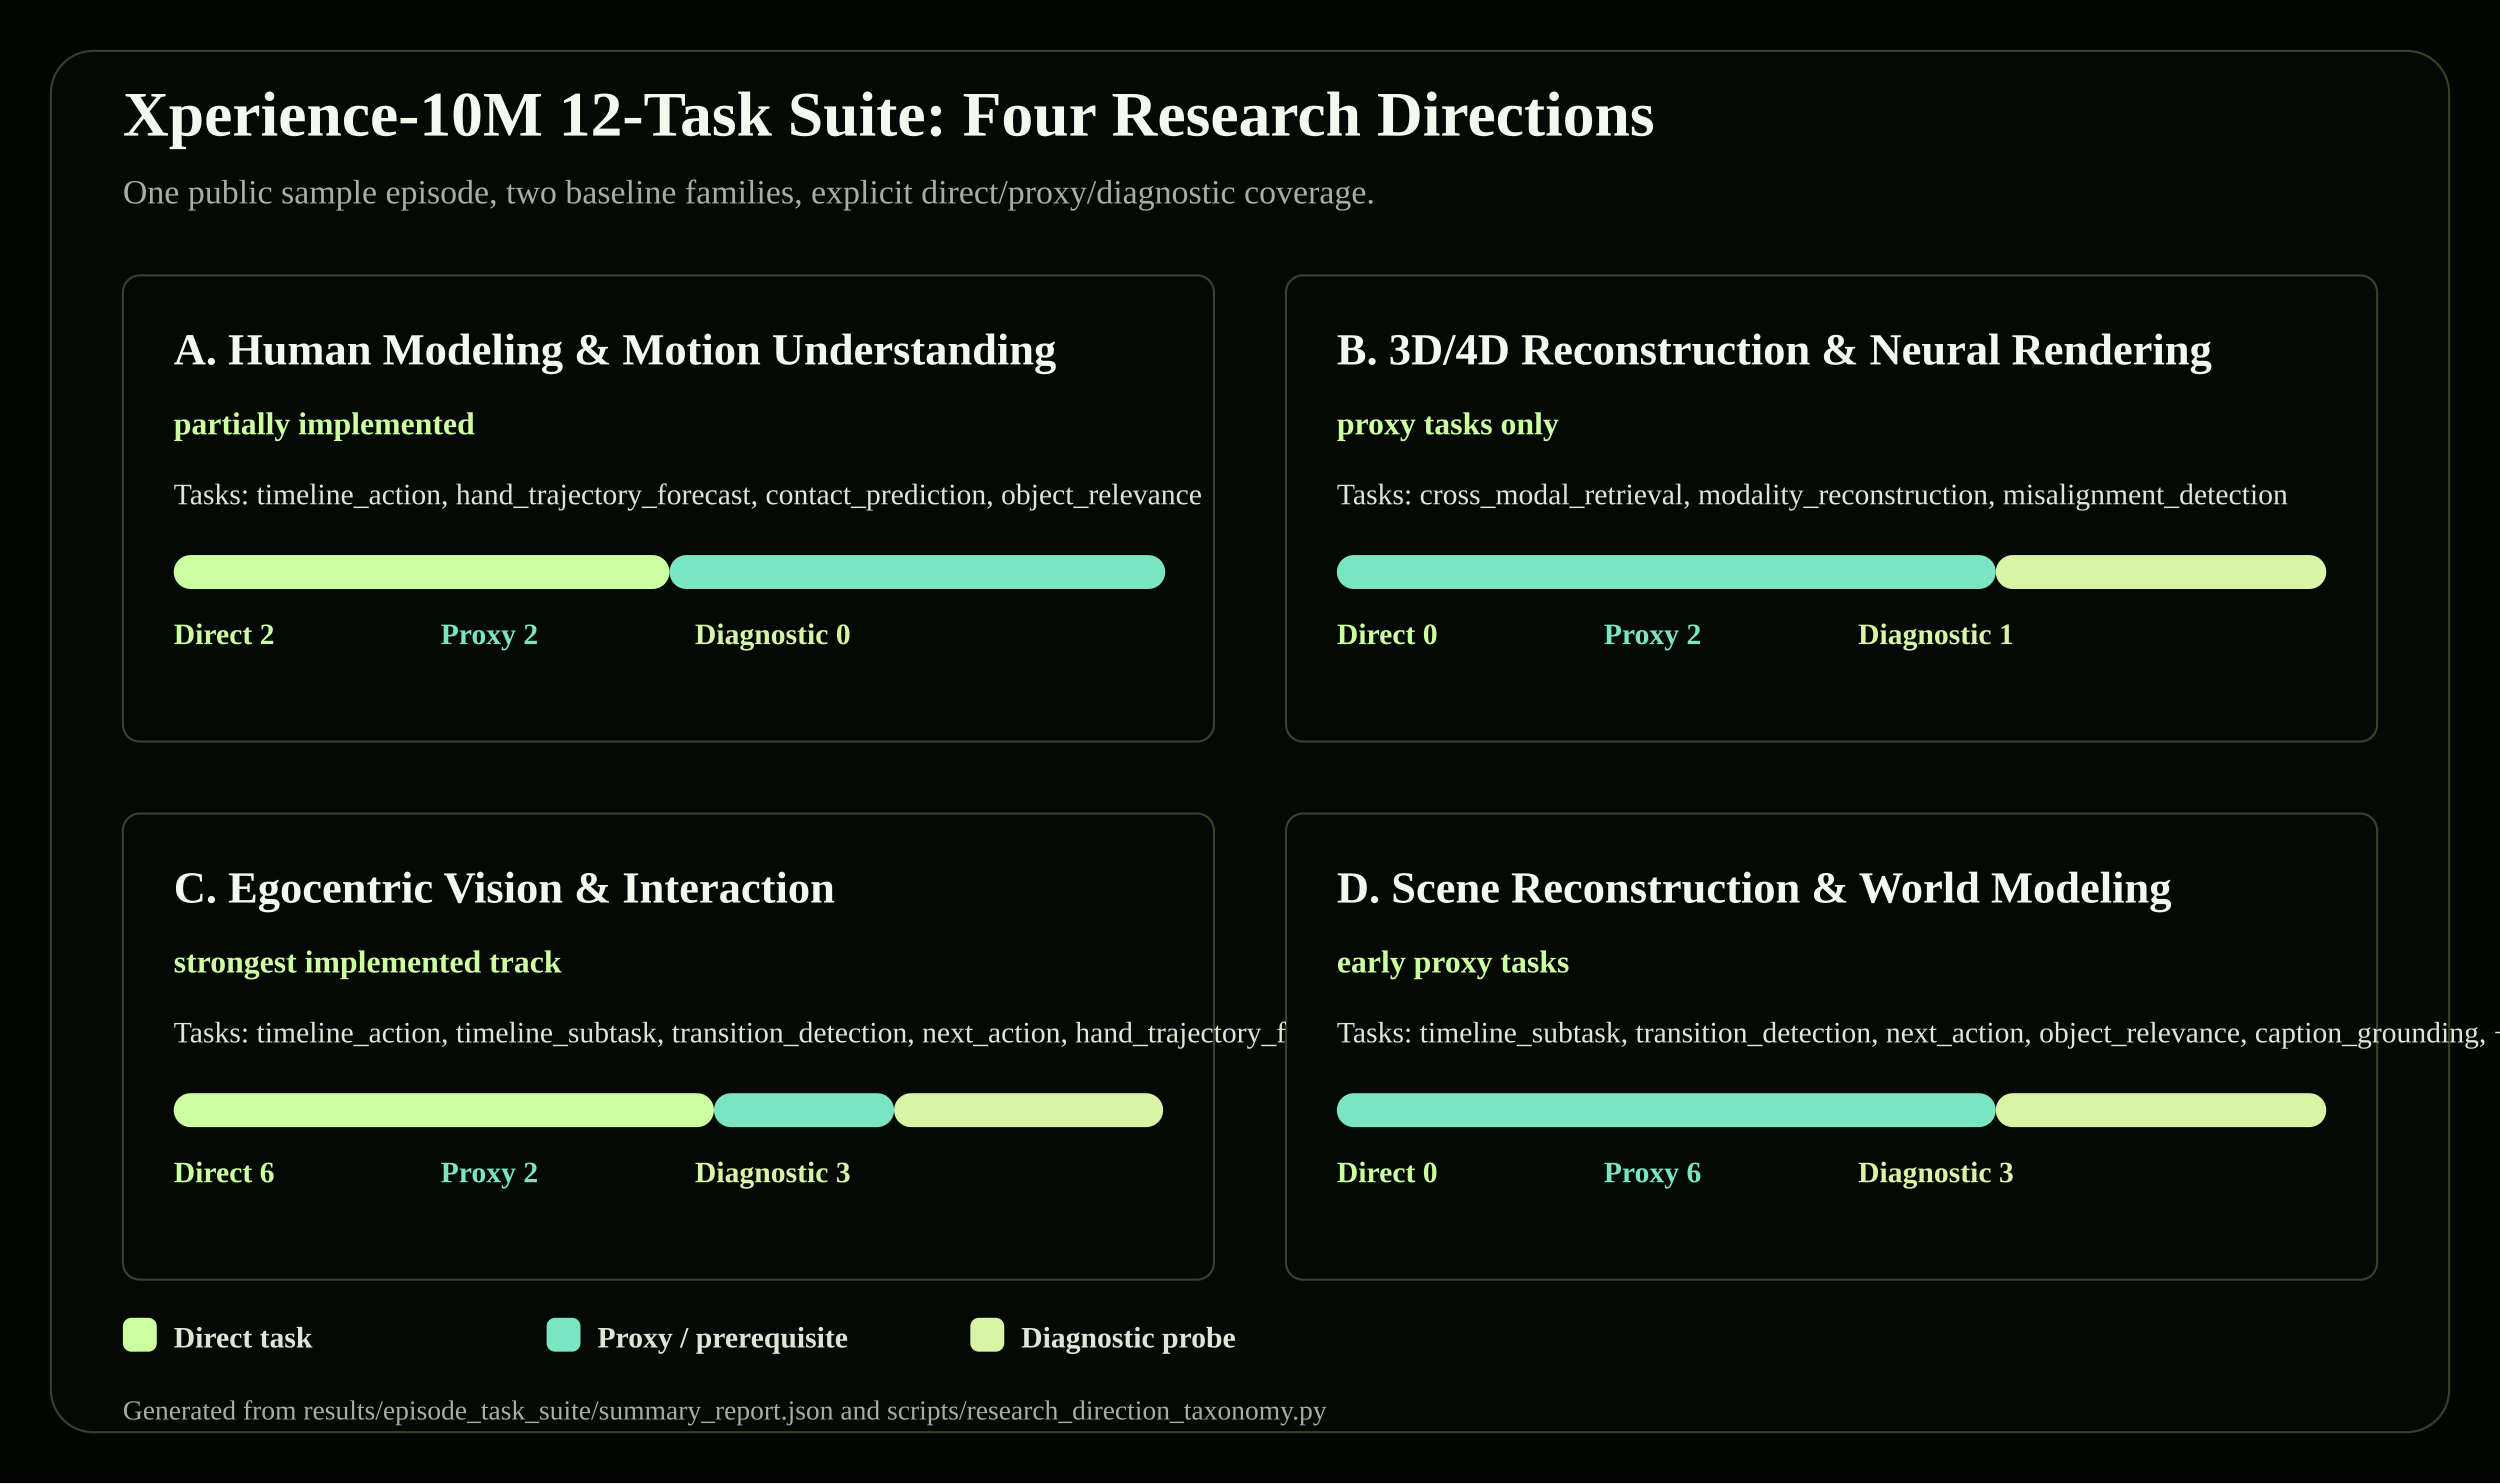
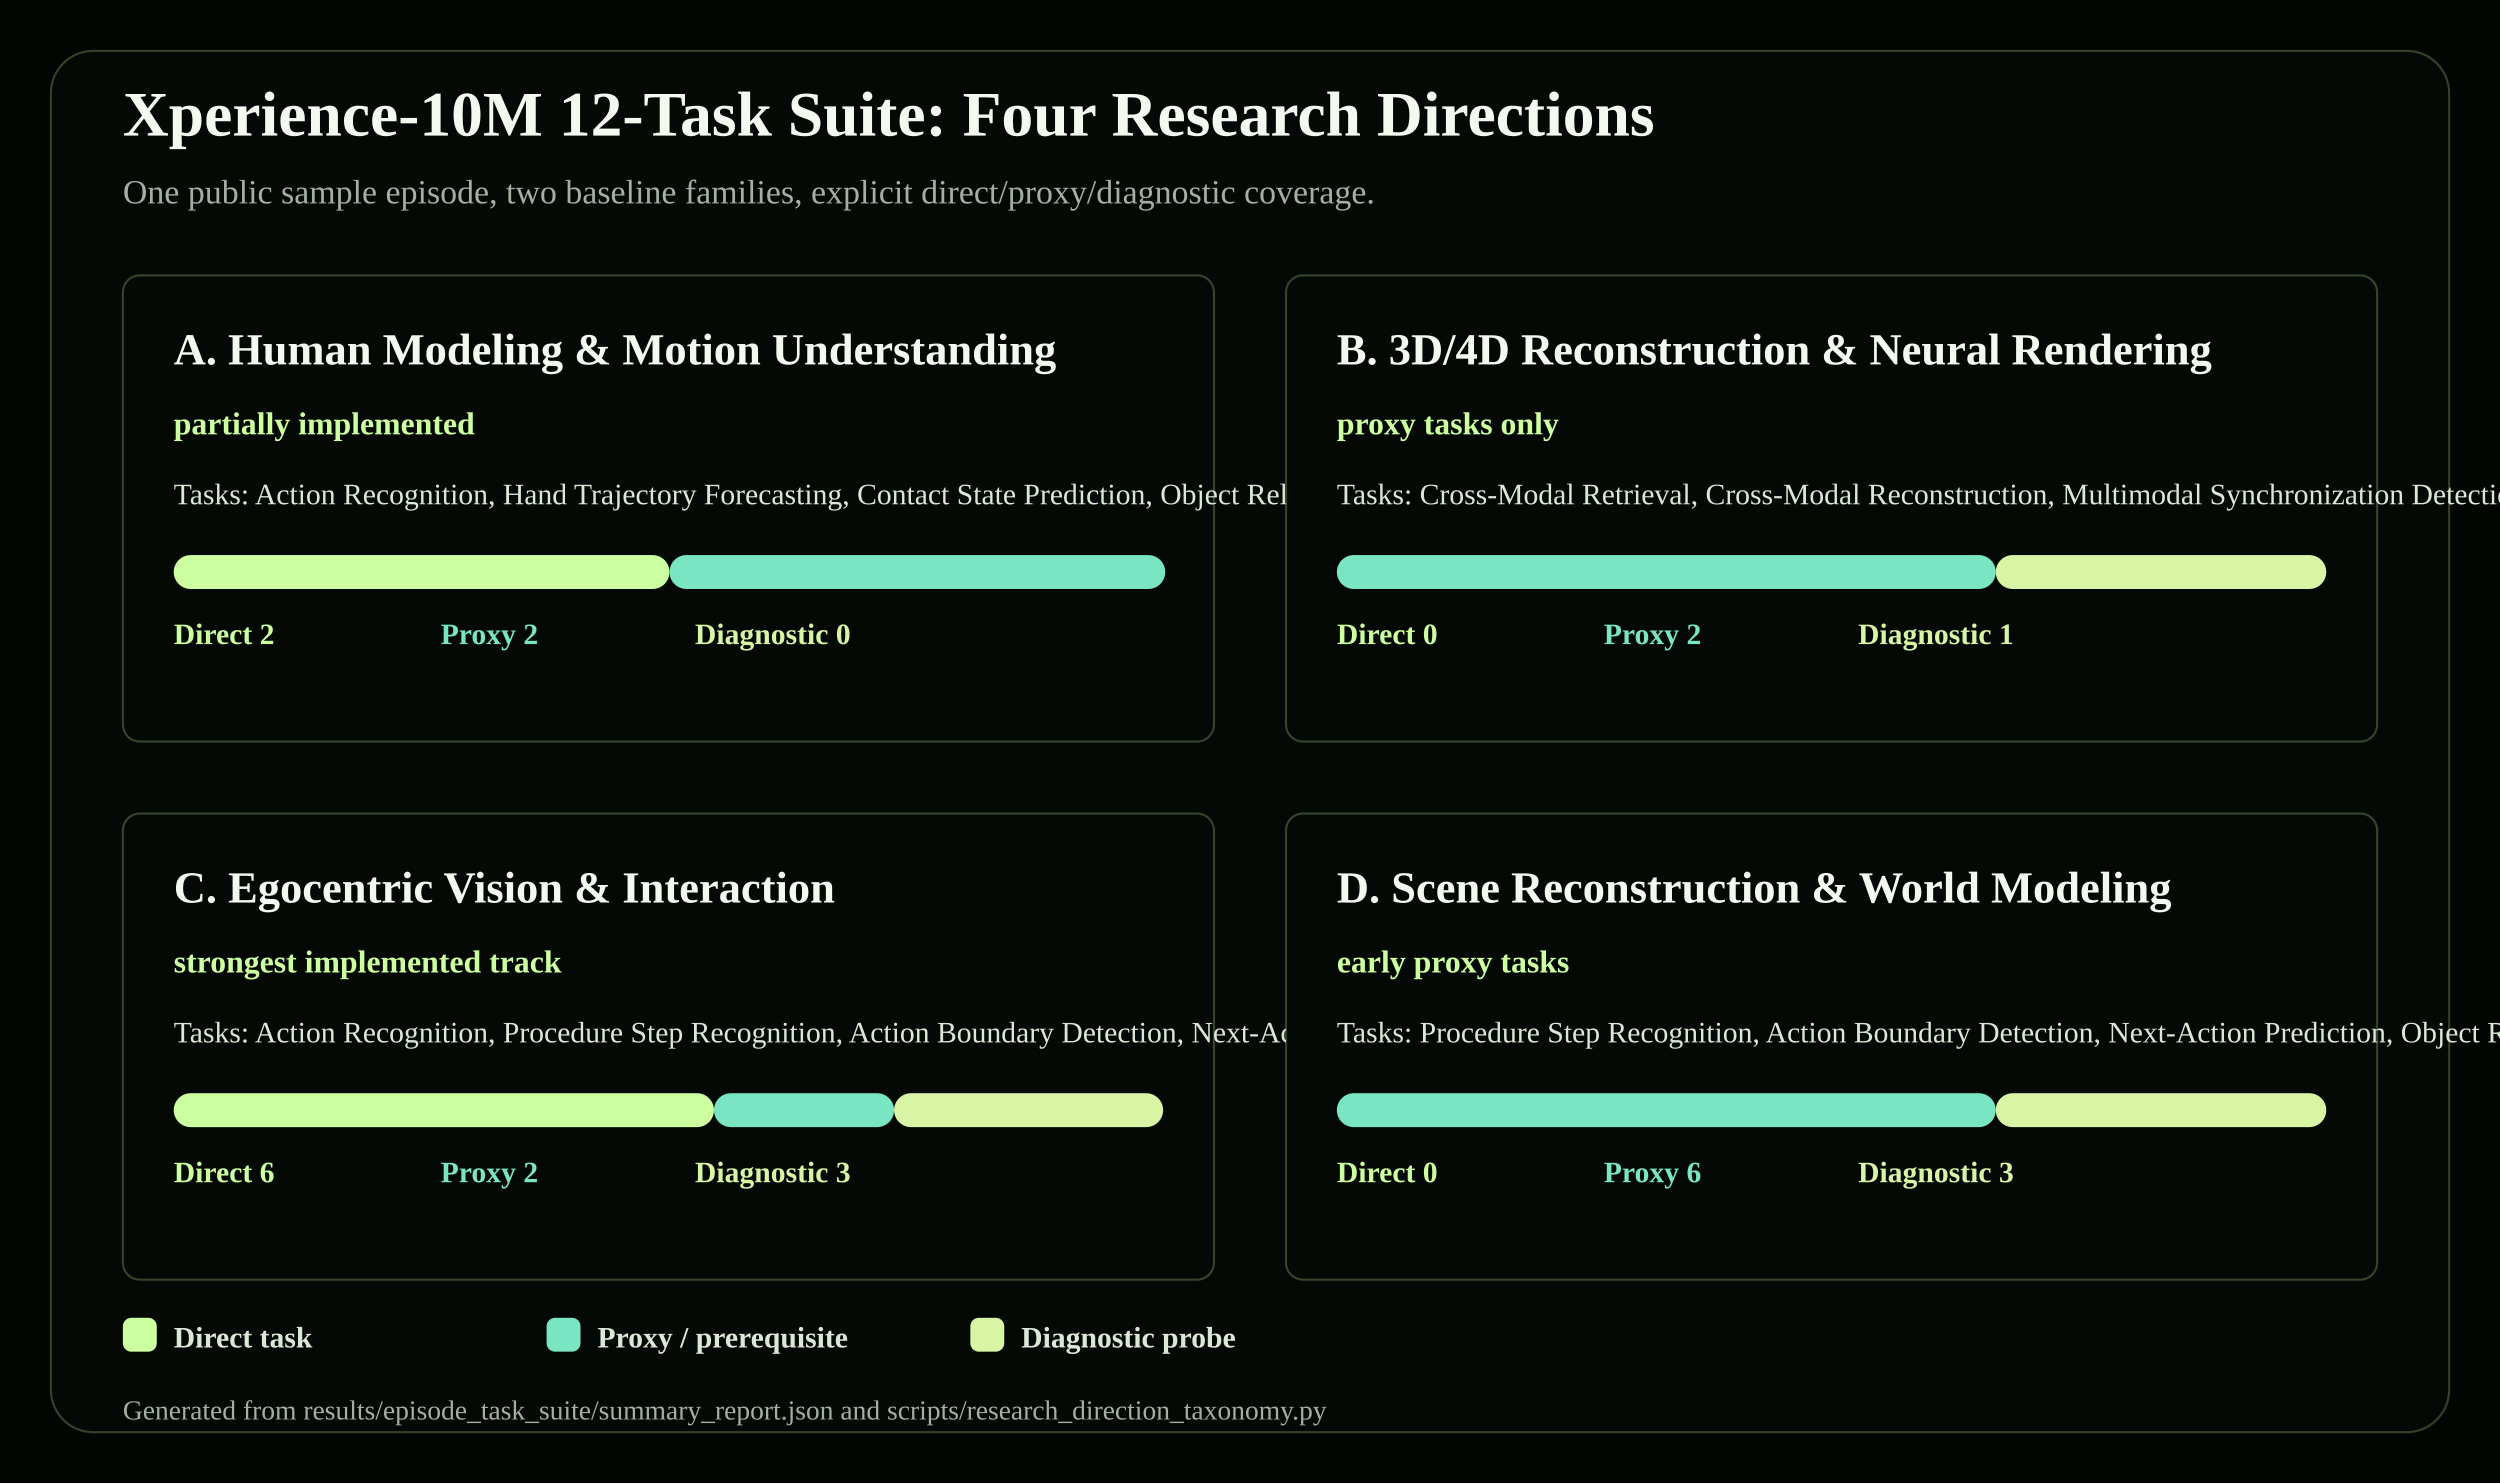
<svg xmlns="http://www.w3.org/2000/svg" width="1180" height="700" viewBox="0 0 1180 700" role="img" aria-label="Xperience-10M task coverage across four research directions">
  <rect width="100%" height="100%" fill="#020502" />
  <rect x="24" y="24" width="1132" height="652" rx="20" fill="#050905" stroke="#ccffa0" stroke-opacity="0.24" />
  <text x="58" y="64" font-size="30" font-weight="800" fill="#f4f8ef">Xperience-10M 12-Task Suite: Four Research Directions</text>
  <text x="58" y="96" font-size="16" font-weight="500" fill="#a5afa2">One public sample episode, two baseline families, explicit direct/proxy/diagnostic coverage.</text>
  <rect x="58" y="130" width="515" height="220" rx="8" fill="#050905" stroke="#ccffa0" stroke-opacity="0.24" />
  <text x="82" y="172" font-size="21" font-weight="700" fill="#f4f8ef">A. Human Modeling &amp; Motion Understanding</text>
  <text x="82" y="205" font-size="15" font-weight="700" fill="#ccffa0">partially implemented</text>
-   <text x="82" y="238" font-size="14" font-weight="500" fill="#dce8d7">Tasks: timeline_action, hand_trajectory_forecast, contact_prediction, object_relevance</text>
+   <text x="82" y="238" font-size="14" font-weight="500" fill="#dce8d7">Tasks: Action Recognition, Hand Trajectory Forecasting, Contact State Prediction, Object Relevance Prediction</text>
  <rect x="82" y="262" width="234" height="16" rx="8" fill="#ccffa0" />
  <rect x="316" y="262" width="234" height="16" rx="8" fill="#7ae5c3" />
  <text x="82" y="304" font-size="14" font-weight="700" fill="#ccffa0">Direct 2</text>
  <text x="208" y="304" font-size="14" font-weight="700" fill="#7ae5c3">Proxy 2</text>
  <text x="328" y="304" font-size="14" font-weight="700" fill="#d8f4a5">Diagnostic 0</text>
  <rect x="607" y="130" width="515" height="220" rx="8" fill="#050905" stroke="#ccffa0" stroke-opacity="0.24" />
  <text x="631" y="172" font-size="21" font-weight="700" fill="#f4f8ef">B. 3D/4D Reconstruction &amp; Neural Rendering</text>
  <text x="631" y="205" font-size="15" font-weight="700" fill="#ccffa0">proxy tasks only</text>
-   <text x="631" y="238" font-size="14" font-weight="500" fill="#dce8d7">Tasks: cross_modal_retrieval, modality_reconstruction, misalignment_detection</text>
+   <text x="631" y="238" font-size="14" font-weight="500" fill="#dce8d7">Tasks: Cross-Modal Retrieval, Cross-Modal Reconstruction, Multimodal Synchronization Detection</text>
  <rect x="631" y="262" width="311" height="16" rx="8" fill="#7ae5c3" />
  <rect x="942" y="262" width="156" height="16" rx="8" fill="#d8f4a5" />
  <text x="631" y="304" font-size="14" font-weight="700" fill="#ccffa0">Direct 0</text>
  <text x="757" y="304" font-size="14" font-weight="700" fill="#7ae5c3">Proxy 2</text>
  <text x="877" y="304" font-size="14" font-weight="700" fill="#d8f4a5">Diagnostic 1</text>
  <rect x="58" y="384" width="515" height="220" rx="8" fill="#050905" stroke="#ccffa0" stroke-opacity="0.24" />
  <text x="82" y="426" font-size="21" font-weight="700" fill="#f4f8ef">C. Egocentric Vision &amp; Interaction</text>
  <text x="82" y="459" font-size="15" font-weight="700" fill="#ccffa0">strongest implemented track</text>
-   <text x="82" y="492" font-size="14" font-weight="500" fill="#dce8d7">Tasks: timeline_action, timeline_subtask, transition_detection, next_action, hand_trajectory_forecast, +6</text>
+   <text x="82" y="492" font-size="14" font-weight="500" fill="#dce8d7">Tasks: Action Recognition, Procedure Step Recognition, Action Boundary Detection, Next-Action Prediction, Hand Trajectory Forecasting, +6</text>
  <rect x="82" y="516" width="255" height="16" rx="8" fill="#ccffa0" />
  <rect x="337" y="516" width="85" height="16" rx="8" fill="#7ae5c3" />
  <rect x="422" y="516" width="127" height="16" rx="8" fill="#d8f4a5" />
  <text x="82" y="558" font-size="14" font-weight="700" fill="#ccffa0">Direct 6</text>
  <text x="208" y="558" font-size="14" font-weight="700" fill="#7ae5c3">Proxy 2</text>
  <text x="328" y="558" font-size="14" font-weight="700" fill="#d8f4a5">Diagnostic 3</text>
  <rect x="607" y="384" width="515" height="220" rx="8" fill="#050905" stroke="#ccffa0" stroke-opacity="0.24" />
  <text x="631" y="426" font-size="21" font-weight="700" fill="#f4f8ef">D. Scene Reconstruction &amp; World Modeling</text>
  <text x="631" y="459" font-size="15" font-weight="700" fill="#ccffa0">early proxy tasks</text>
-   <text x="631" y="492" font-size="14" font-weight="500" fill="#dce8d7">Tasks: timeline_subtask, transition_detection, next_action, object_relevance, caption_grounding, +4</text>
+   <text x="631" y="492" font-size="14" font-weight="500" fill="#dce8d7">Tasks: Procedure Step Recognition, Action Boundary Detection, Next-Action Prediction, Object Relevance Prediction, Language Grounding, +4</text>
  <rect x="631" y="516" width="311" height="16" rx="8" fill="#7ae5c3" />
  <rect x="942" y="516" width="156" height="16" rx="8" fill="#d8f4a5" />
  <text x="631" y="558" font-size="14" font-weight="700" fill="#ccffa0">Direct 0</text>
  <text x="757" y="558" font-size="14" font-weight="700" fill="#7ae5c3">Proxy 6</text>
  <text x="877" y="558" font-size="14" font-weight="700" fill="#d8f4a5">Diagnostic 3</text>
  <rect x="58" y="622" width="16" height="16" rx="4" fill="#ccffa0" />
  <text x="82" y="636" font-size="14" font-weight="600" fill="#dce8d7">Direct task</text>
  <rect x="258" y="622" width="16" height="16" rx="4" fill="#7ae5c3" />
  <text x="282" y="636" font-size="14" font-weight="600" fill="#dce8d7">Proxy / prerequisite</text>
  <rect x="458" y="622" width="16" height="16" rx="4" fill="#d8f4a5" />
  <text x="482" y="636" font-size="14" font-weight="600" fill="#dce8d7">Diagnostic probe</text>
  <text x="58" y="670" font-size="13" font-weight="500" fill="#a5afa2">Generated from results/episode_task_suite/summary_report.json and scripts/research_direction_taxonomy.py</text>
</svg>
